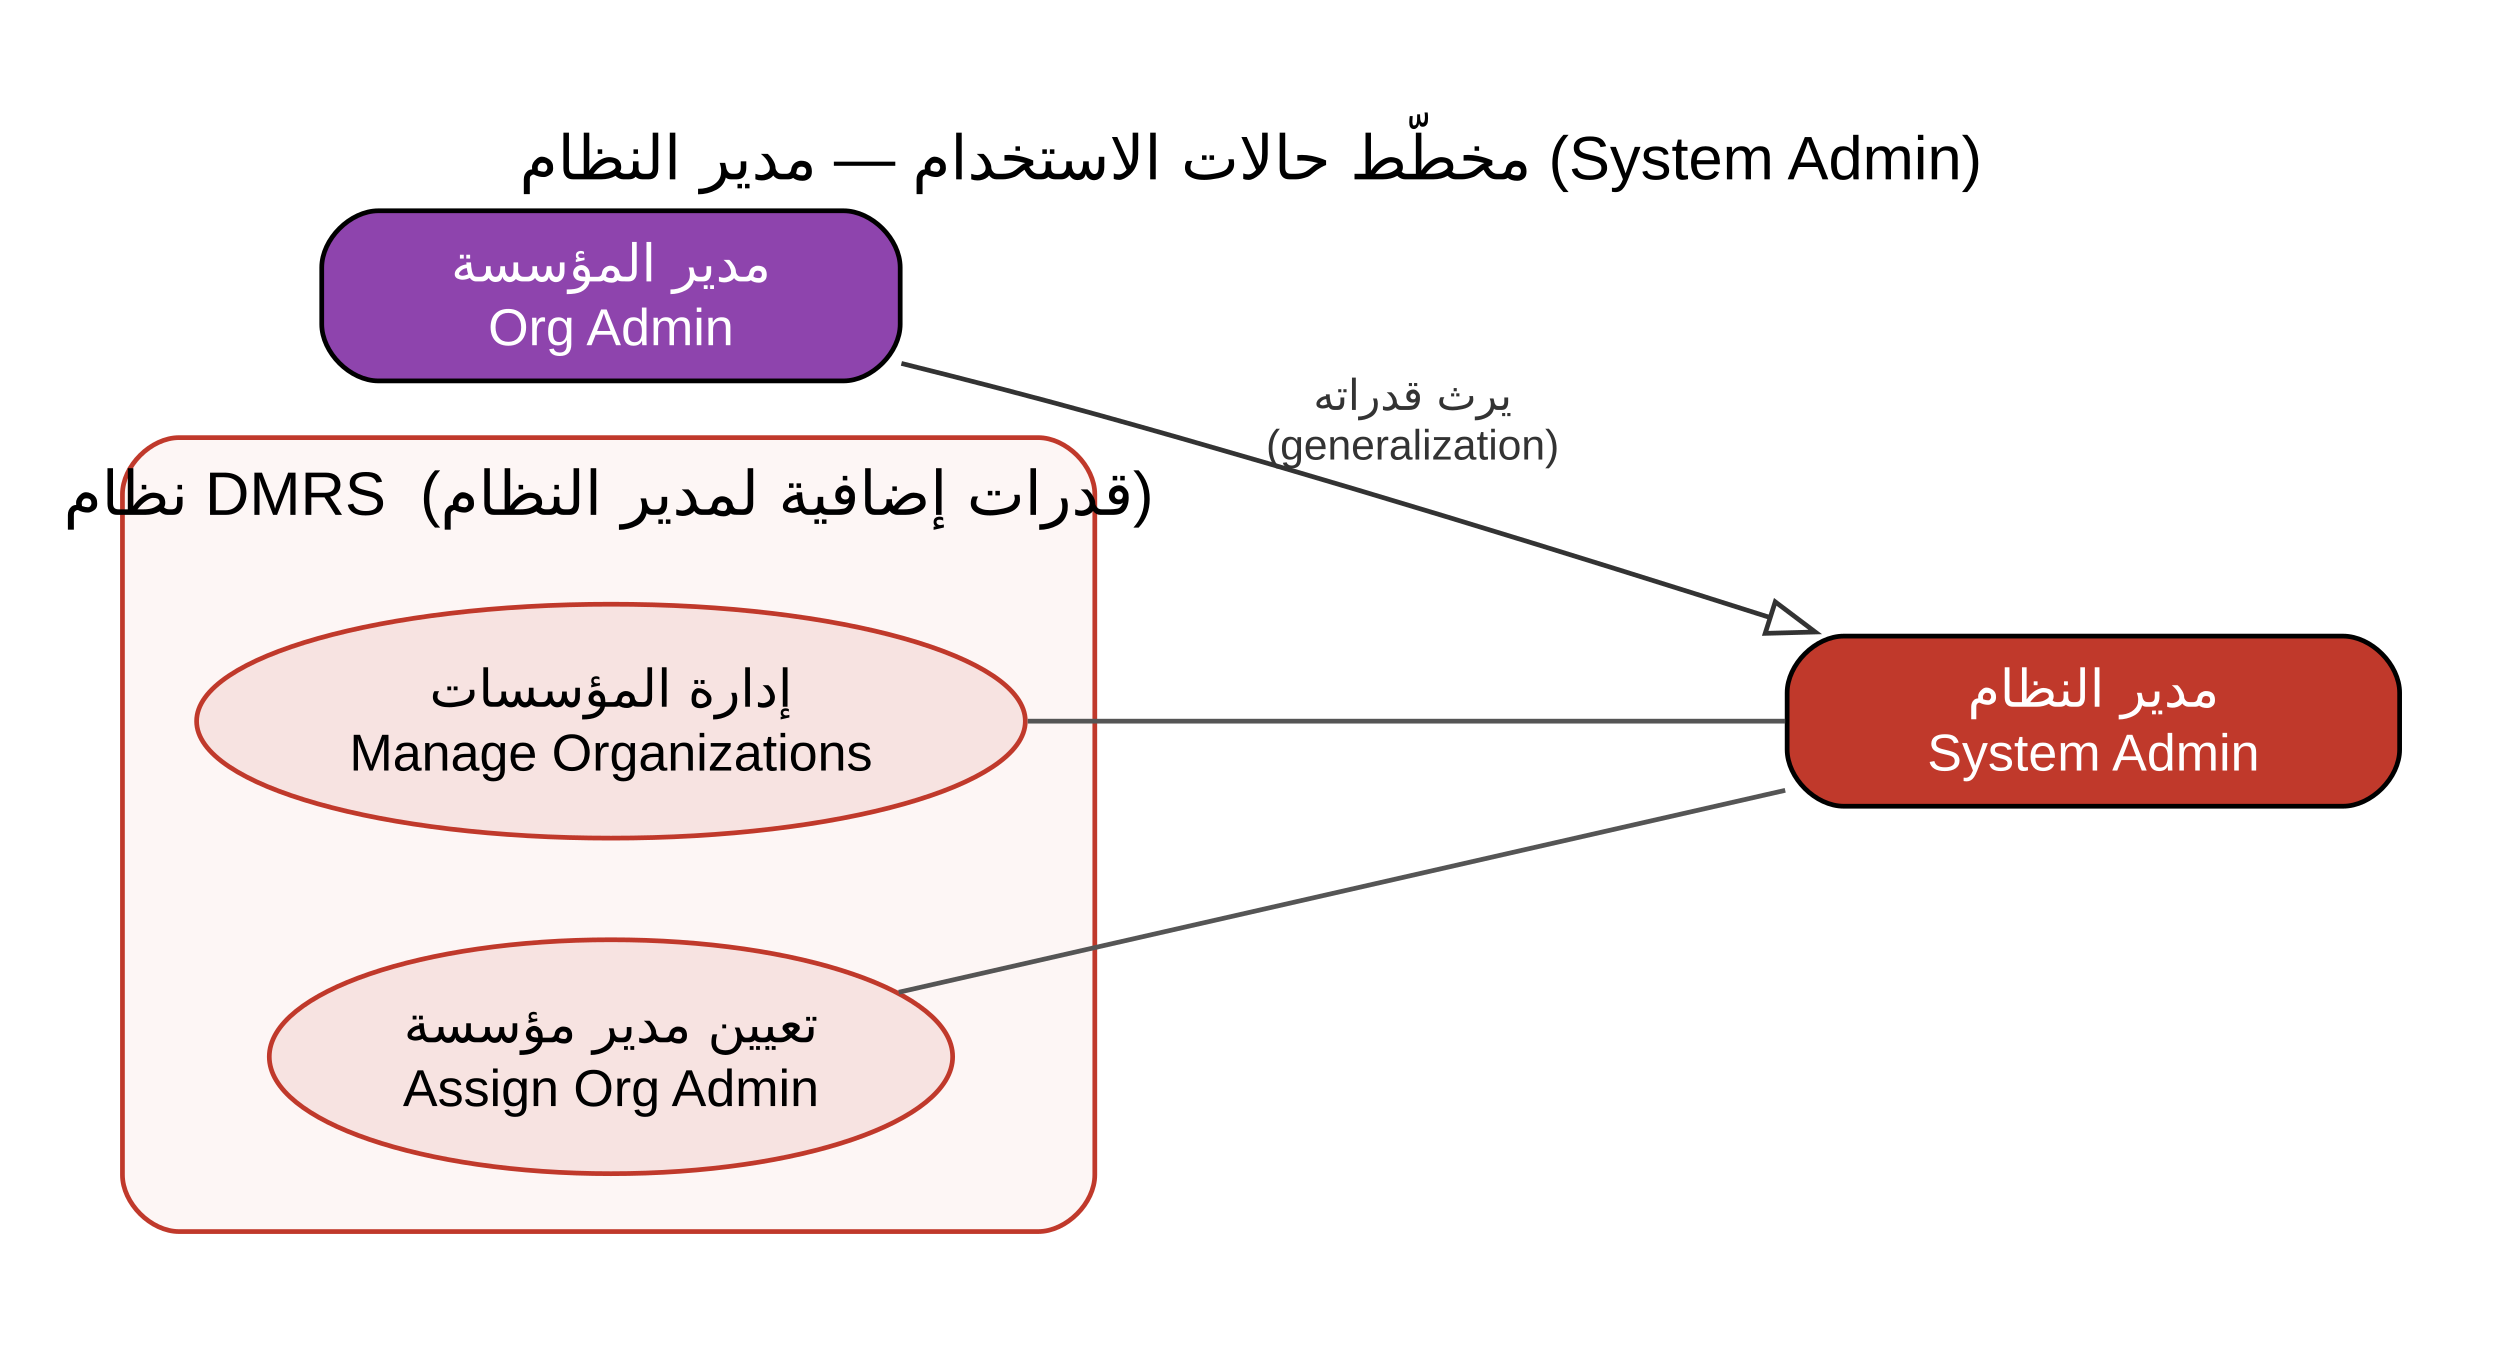
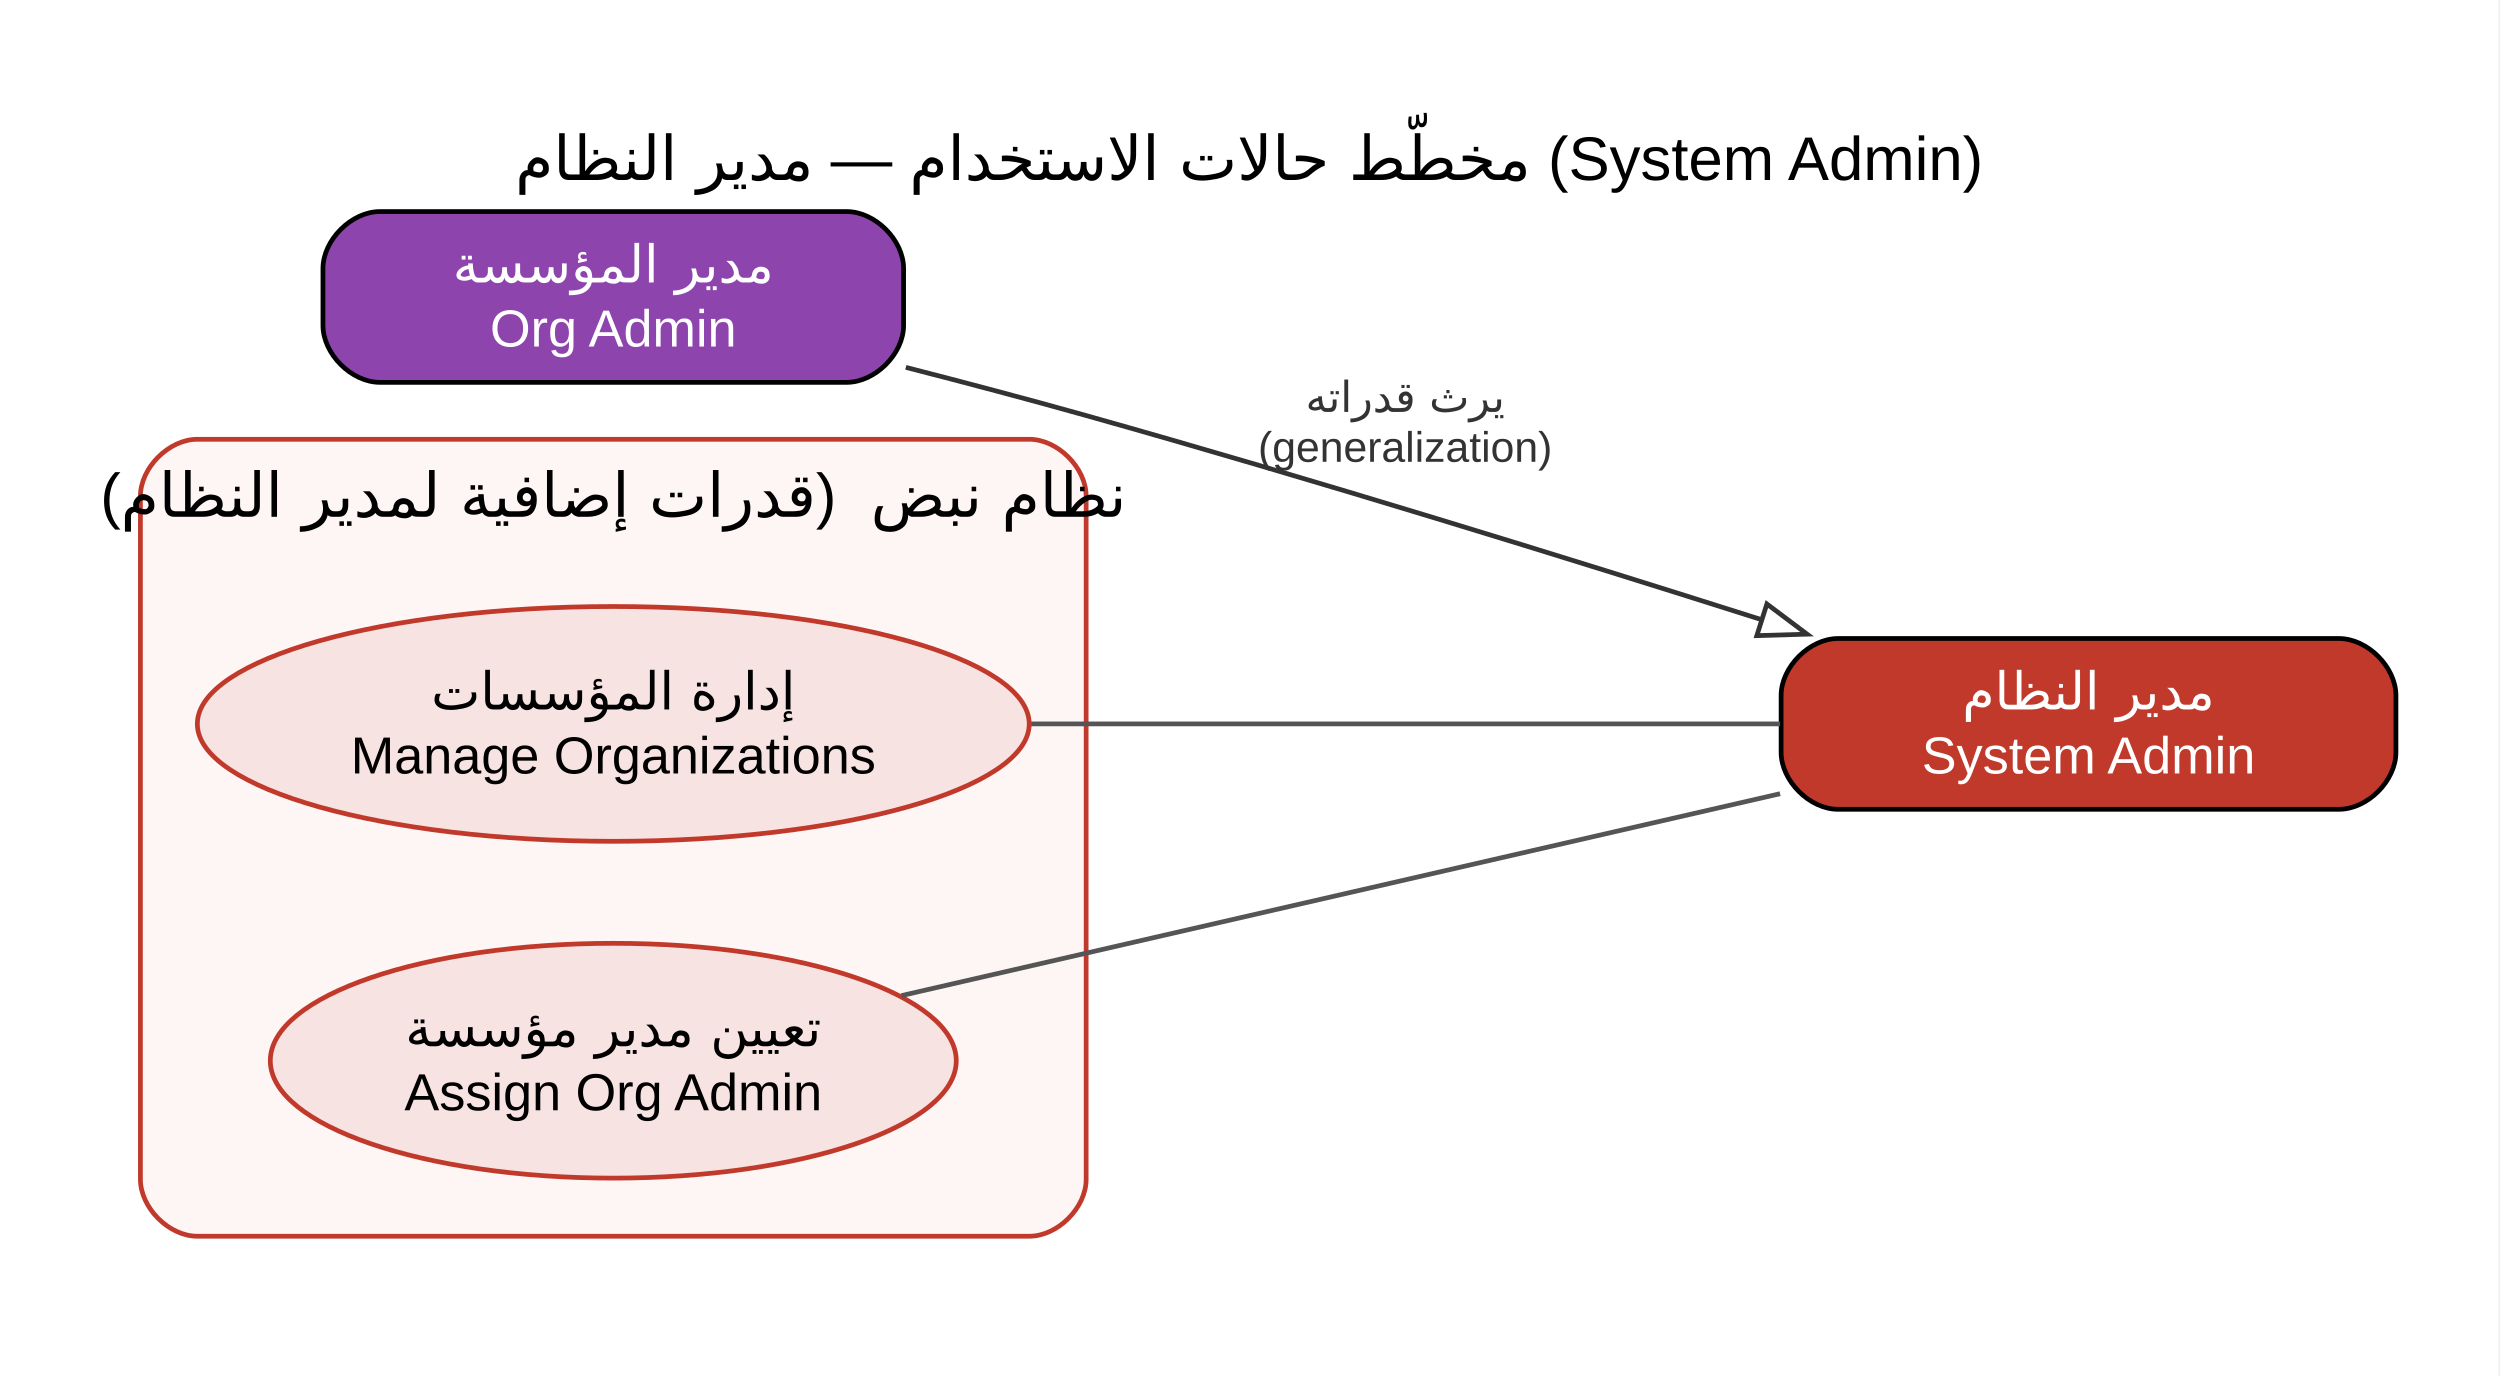
- <svg xmlns="http://www.w3.org/2000/svg" width="529pt" height="290pt" viewBox="0.00 0.00 529.00 290.00">
+ <svg xmlns="http://www.w3.org/2000/svg" width="527pt" height="290pt" viewBox="0.00 0.00 527.00 290.00">
  <g id="graph0" class="graph" transform="scale(1 1) rotate(0) translate(21.6 268.6)">
-     <polygon fill="white" stroke="none" points="-21.6,21.6 -21.6,-268.6 507.76,-268.6 507.76,21.6 -21.6,21.6" />
-     <text xml:space="preserve" text-anchor="middle" x="243.08" y="-230.65" font-family="Arial" font-size="13.00">مخطّط حالات الاستخدام — مدير النظام (System Admin)</text>
+     <polygon fill="white" stroke="none" points="-21.6,21.6 -21.6,-268.6 505.06,-268.6 505.06,21.6 -21.6,21.6" />
+     <text xml:space="preserve" text-anchor="middle" x="241.73" y="-230.65" font-family="Arial" font-size="13.00">مخطّط حالات الاستخدام — مدير النظام (System Admin)</text>
    <g id="clust1" class="cluster">
-       <path fill="#fdf6f5" stroke="#c0392b" d="M16.31,-8C16.31,-8 198.06,-8 198.06,-8 204.06,-8 210.06,-14 210.06,-20 210.06,-20 210.06,-164 210.06,-164 210.06,-170 204.06,-176 198.06,-176 198.06,-176 16.31,-176 16.31,-176 10.31,-176 4.31,-170 4.31,-164 4.31,-164 4.31,-20 4.31,-20 4.31,-14 10.31,-8 16.31,-8" />
-       <text xml:space="preserve" text-anchor="middle" x="107.18" y="-159.65" font-family="Arial" font-size="13.00">نظام DMRS  (قدرات إضافية لمدير النظام)</text>
+       <path fill="#fdf6f5" stroke="#c0392b" d="M20,-8C20,-8 195.36,-8 195.36,-8 201.36,-8 207.36,-14 207.36,-20 207.36,-20 207.36,-164 207.36,-164 207.36,-170 201.36,-176 195.36,-176 195.36,-176 20,-176 20,-176 14,-176 8,-170 8,-164 8,-164 8,-20 8,-20 8,-14 14,-8 20,-8" />
+       <text xml:space="preserve" text-anchor="middle" x="107.68" y="-159.65" font-family="Arial" font-size="13.00">نظام نبض  (قدرات إضافية لمدير النظام)</text>
    </g>
    <g id="node1" class="node">
-       <path fill="#c0392b" stroke="black" d="M474.16,-134C474.16,-134 368.56,-134 368.56,-134 362.56,-134 356.56,-128 356.56,-122 356.56,-122 356.56,-110 356.56,-110 356.56,-104 362.56,-98 368.56,-98 368.56,-98 474.16,-98 474.16,-98 480.16,-98 486.16,-104 486.16,-110 486.16,-110 486.16,-122 486.16,-122 486.16,-128 480.16,-134 474.16,-134" />
-       <text xml:space="preserve" text-anchor="middle" x="421.36" y="-119.05" font-family="Arial" font-size="11.00" fill="white">مدير النظام</text>
-       <text xml:space="preserve" text-anchor="middle" x="421.36" y="-105.55" font-family="Arial" font-size="11.00" fill="white">System Admin</text>
+       <path fill="#c0392b" stroke="black" d="M471.46,-134C471.46,-134 365.86,-134 365.86,-134 359.86,-134 353.86,-128 353.86,-122 353.86,-122 353.86,-110 353.86,-110 353.86,-104 359.86,-98 365.86,-98 365.86,-98 471.46,-98 471.46,-98 477.46,-98 483.46,-104 483.46,-110 483.46,-110 483.46,-122 483.46,-122 483.46,-128 477.46,-134 471.46,-134" />
+       <text xml:space="preserve" text-anchor="middle" x="418.66" y="-119.05" font-family="Arial" font-size="11.00" fill="white">مدير النظام</text>
+       <text xml:space="preserve" text-anchor="middle" x="418.66" y="-105.55" font-family="Arial" font-size="11.00" fill="white">System Admin</text>
    </g>
    <g id="node2" class="node">
      <path fill="#8e44ad" stroke="black" d="M156.88,-224C156.88,-224 58.48,-224 58.48,-224 52.48,-224 46.48,-218 46.48,-212 46.48,-212 46.48,-200 46.48,-200 46.48,-194 52.48,-188 58.48,-188 58.48,-188 156.88,-188 156.88,-188 162.88,-188 168.88,-194 168.88,-200 168.88,-200 168.88,-212 168.88,-212 168.88,-218 162.88,-224 156.88,-224" />
      <text xml:space="preserve" text-anchor="middle" x="107.68" y="-209.05" font-family="Arial" font-size="11.00" fill="white">مدير المؤسسة</text>
      <text xml:space="preserve" text-anchor="middle" x="107.68" y="-195.55" font-family="Arial" font-size="11.00" fill="white">Org Admin</text>
    </g>
    <g id="edge1" class="edge">
-       <path fill="none" stroke="#333333" d="M353.23,-137.84C312.08,-150.95 258.22,-167.63 210.06,-181 196.87,-184.66 182.64,-188.34 169.14,-191.7" />
-       <polygon fill="none" stroke="#333333" points="354.04,-141.25 362.5,-134.87 351.91,-134.58 354.04,-141.25" />
-       <text xml:space="preserve" text-anchor="middle" x="277.31" y="-181.86" font-family="Arial" font-size="9.00" fill="#333333">يرث قدراته</text>
-       <text xml:space="preserve" text-anchor="middle" x="277.31" y="-171.36" font-family="Arial" font-size="9.00" fill="#333333">(generalization)</text>
+       <path fill="none" stroke="#333333" d="M349.8,-137.95C308.73,-150.99 255.22,-167.55 207.36,-181 195.11,-184.44 181.95,-187.93 169.35,-191.16" />
+       <polygon fill="none" stroke="#333333" points="350.86,-141.28 359.33,-134.92 348.74,-134.61 350.86,-141.28" />
+       <text xml:space="preserve" text-anchor="middle" x="274.61" y="-181.76" font-family="Arial" font-size="9.00" fill="#333333">يرث قدراته</text>
+       <text xml:space="preserve" text-anchor="middle" x="274.61" y="-171.26" font-family="Arial" font-size="9.00" fill="#333333">(generalization)</text>
    </g>
    <g id="node3" class="node">
      <ellipse fill="#f7e3e1" stroke="#c0392b" cx="107.68" cy="-116" rx="87.68" ry="24.75" />
      <text xml:space="preserve" text-anchor="middle" x="107.68" y="-119.05" font-family="Arial" font-size="11.00">إدارة المؤسسات</text>
      <text xml:space="preserve" text-anchor="middle" x="107.68" y="-105.55" font-family="Arial" font-size="11.00">Manage Organizations</text>
    </g>
    <g id="edge2" class="edge">
-       <path fill="none" stroke="#555555" d="M356.15,-116C309.82,-116 246.73,-116 195.85,-116" />
+       <path fill="none" stroke="#555555" d="M353.64,-116C307.95,-116 245.95,-116 195.76,-116" />
    </g>
    <g id="node4" class="node">
      <ellipse fill="#f7e3e1" stroke="#c0392b" cx="107.68" cy="-45" rx="72.3" ry="24.75" />
      <text xml:space="preserve" text-anchor="middle" x="107.68" y="-48.05" font-family="Arial" font-size="11.00">تعيين مدير مؤسسة</text>
      <text xml:space="preserve" text-anchor="middle" x="107.68" y="-34.55" font-family="Arial" font-size="11.00">Assign Org Admin</text>
    </g>
    <g id="edge3" class="edge">
-       <path fill="none" stroke="#555555" d="M356.15,-101.37C301.09,-88.83 222.35,-70.89 168.57,-58.64" />
+       <path fill="none" stroke="#555555" d="M353.64,-101.29C299.2,-88.78 221.61,-70.95 168.43,-58.73" />
    </g>
  </g>
</svg>
